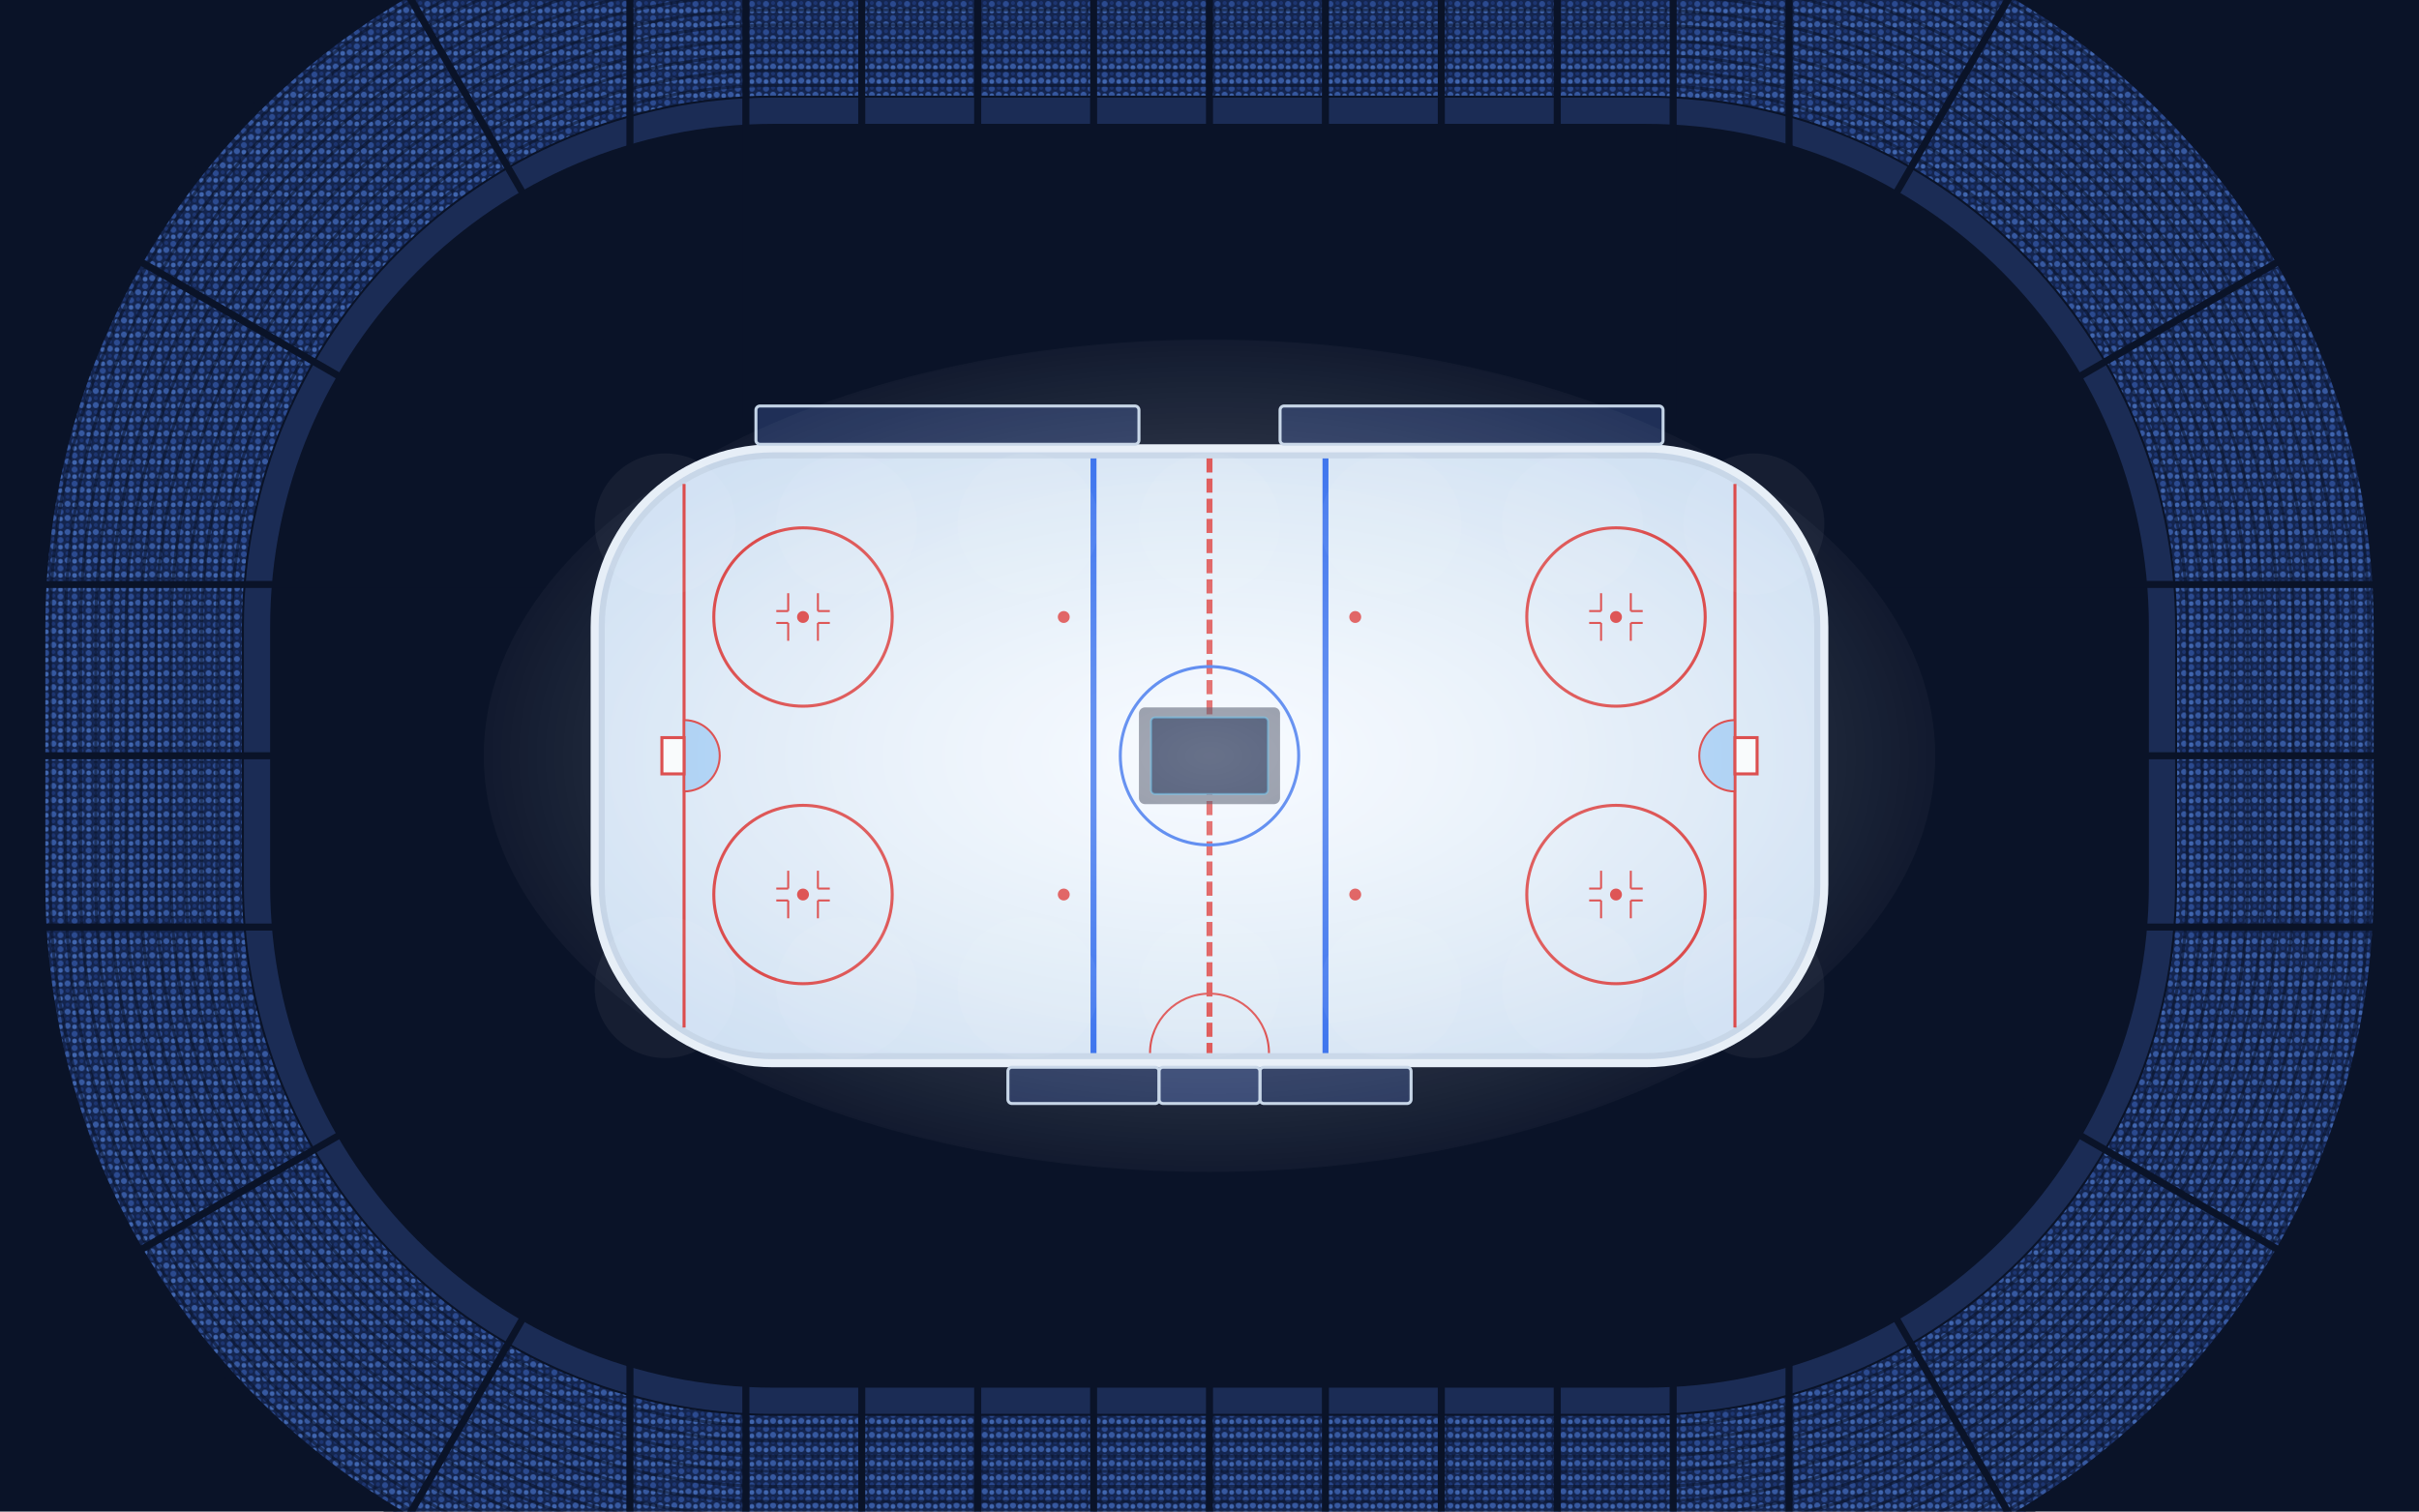
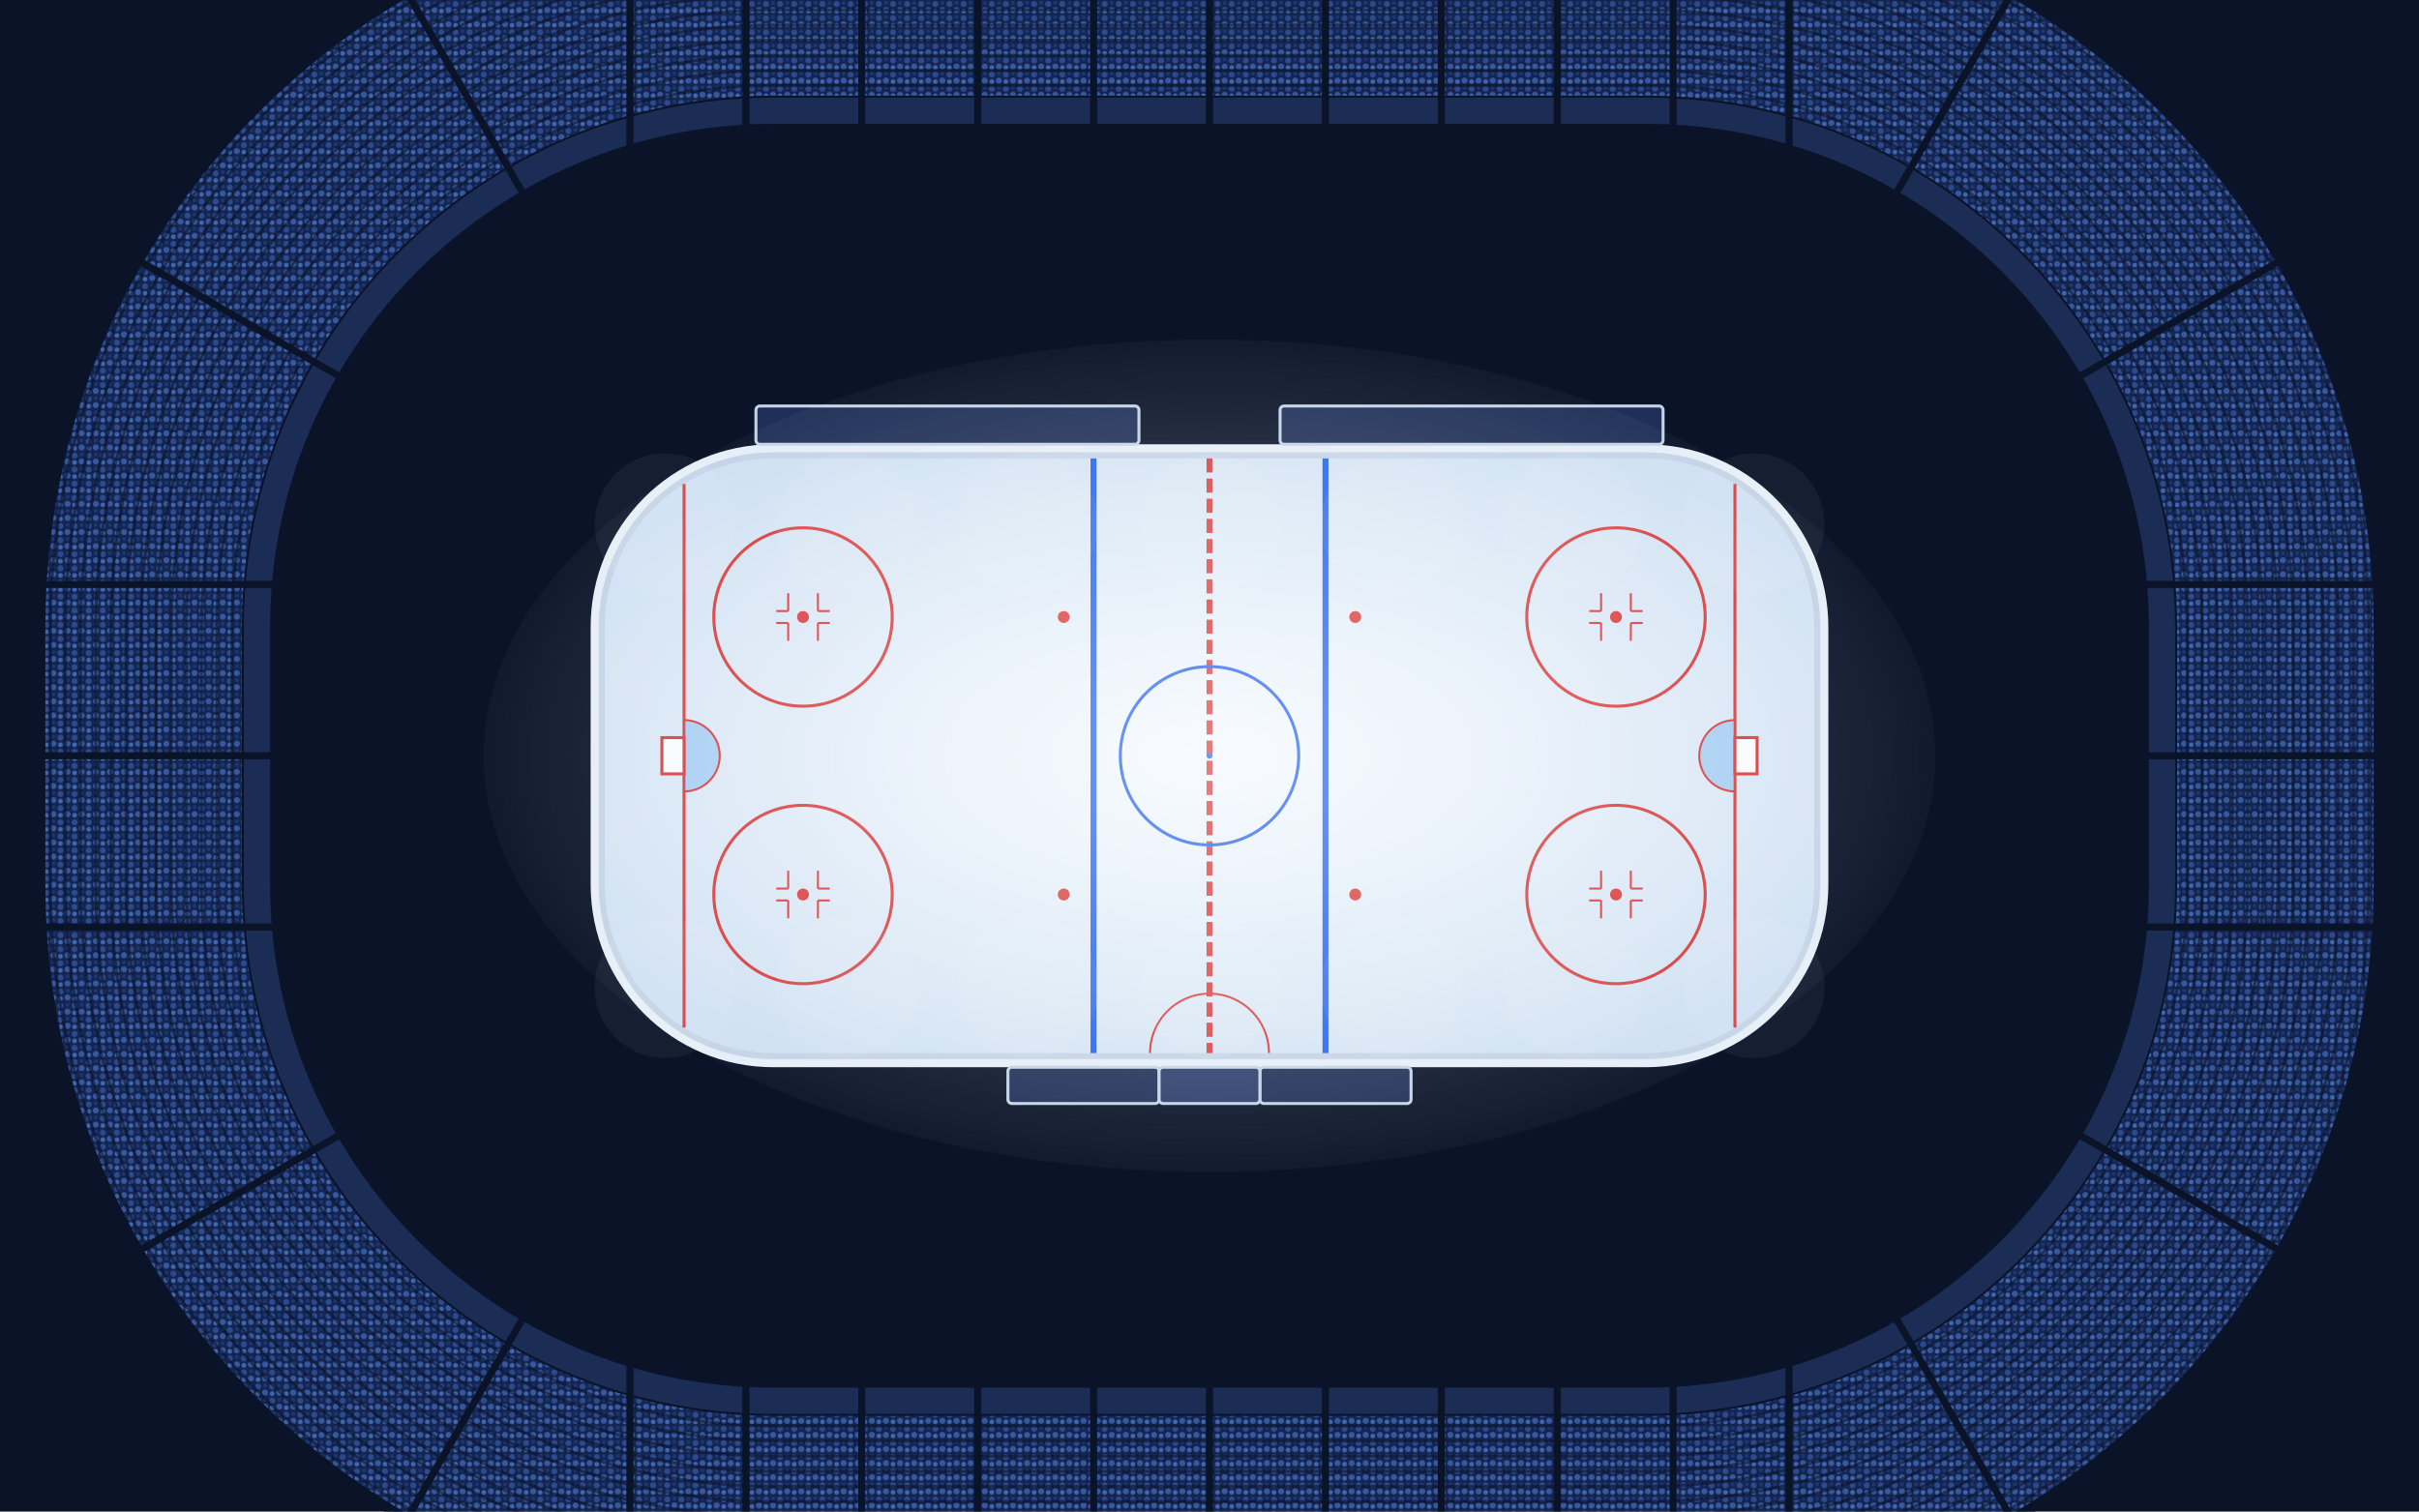
<svg xmlns="http://www.w3.org/2000/svg" viewBox="0 0 2400 1500" preserveAspectRatio="xMidYMid slice">
  <defs>
    <radialGradient id="ice" cx="50%" cy="50%" r="60%">
      <stop offset="0" stop-color="#f4f9ff" />
      <stop offset="1" stop-color="#cfe0f2" />
    </radialGradient>
    <radialGradient id="light" cx="50%" cy="50%" r="55%">
      <stop offset="0" stop-color="#fff" stop-opacity=".35" />
      <stop offset="1" stop-color="#fff" stop-opacity="0" />
    </radialGradient>
    <linearGradient id="seatA" x1="0" y1="0" x2="0" y2="1">
      <stop offset="0" stop-color="#1e3a8a" />
      <stop offset="1" stop-color="#172554" />
    </linearGradient>
    <pattern id="crowd" width="14" height="14" patternUnits="userSpaceOnUse">
      <rect width="14" height="14" fill="#14254f" />
      <circle cx="4" cy="4" r="3" fill="#2b4a8f" />
      <circle cx="11" cy="10" r="3" fill="#36589f" />
      <circle cx="11" cy="3" r="2" fill="#1d3570" />
      <circle cx="4" cy="11" r="2.4" fill="#4065ad" />
    </pattern>
  </defs>
  <rect width="2400" height="1500" fill="#0a1328" />
  <rect x="270.0" y="124.9" width="1860.0" height="1250.2" rx="497.2" fill="url(#crowd)" />
-   <rect x="560.0" y="414.9" width="1280.0" height="670.2" rx="207.2" fill="#0a1328" />
-   <rect x="550.0" y="404.9" width="1300.0" height="690.2" rx="217.2" fill="none" stroke="#0a1328" stroke-width="3" stroke-opacity=".55" />
-   <rect x="535.0" y="389.9" width="1330.0" height="720.2" rx="232.2" fill="none" stroke="#0a1328" stroke-width="3" stroke-opacity=".55" />
-   <rect x="520.0" y="374.9" width="1360.0" height="750.2" rx="247.2" fill="none" stroke="#0a1328" stroke-width="3" stroke-opacity=".55" />
-   <rect x="505.0" y="359.9" width="1390.0" height="780.2" rx="262.2" fill="none" stroke="#0a1328" stroke-width="3" stroke-opacity=".55" />
-   <rect x="490.0" y="344.9" width="1420.0" height="810.2" rx="277.2" fill="none" stroke="#0a1328" stroke-width="3" stroke-opacity=".55" />
-   <rect x="475.0" y="329.9" width="1450.0" height="840.2" rx="292.2" fill="none" stroke="#0a1328" stroke-width="3" stroke-opacity=".55" />
-   <rect x="460.0" y="314.9" width="1480.0" height="870.2" rx="307.2" fill="none" stroke="#0a1328" stroke-width="3" stroke-opacity=".55" />
-   <rect x="445.0" y="299.9" width="1510.0" height="900.2" rx="322.2" fill="none" stroke="#0a1328" stroke-width="3" stroke-opacity=".55" />
-   <rect x="430.0" y="284.9" width="1540.0" height="930.2" rx="337.2" fill="none" stroke="#0a1328" stroke-width="3" stroke-opacity=".55" />
-   <rect x="415.0" y="269.9" width="1570.0" height="960.2" rx="352.2" fill="none" stroke="#0a1328" stroke-width="3" stroke-opacity=".55" />
-   <rect x="400.0" y="254.9" width="1600.0" height="990.2" rx="367.2" fill="none" stroke="#0a1328" stroke-width="3" stroke-opacity=".55" />
-   <rect x="385.0" y="239.9" width="1630.0" height="1020.2" rx="382.2" fill="none" stroke="#0a1328" stroke-width="3" stroke-opacity=".55" />
-   <rect x="370.0" y="224.9" width="1660.0" height="1050.2" rx="397.2" fill="none" stroke="#0a1328" stroke-width="3" stroke-opacity=".55" />
-   <rect x="355.0" y="209.9" width="1690.0" height="1080.2" rx="412.2" fill="none" stroke="#0a1328" stroke-width="3" stroke-opacity=".55" />
-   <rect x="340.0" y="194.9" width="1720.0" height="1110.2" rx="427.2" fill="none" stroke="#0a1328" stroke-width="3" stroke-opacity=".55" />
-   <rect x="325.0" y="179.9" width="1750.0" height="1140.2" rx="442.2" fill="none" stroke="#0a1328" stroke-width="3" stroke-opacity=".55" />
-   <rect x="310.0" y="164.9" width="1780.0" height="1170.2" rx="457.2" fill="none" stroke="#0a1328" stroke-width="3" stroke-opacity=".55" />
-   <rect x="295.0" y="149.9" width="1810.0" height="1200.2" rx="472.2" fill="none" stroke="#0a1328" stroke-width="3" stroke-opacity=".55" />
-   <rect x="280.0" y="134.9" width="1840.0" height="1230.2" rx="487.2" fill="none" stroke="#0a1328" stroke-width="3" stroke-opacity=".55" />
+   <rect x="586.0" y="440.9" width="1228.0" height="618.2" rx="181.2" fill="#0a1328" />
+   <rect x="576.0" y="430.9" width="1248.0" height="638.2" rx="191.2" fill="none" stroke="#0a1328" stroke-width="3" stroke-opacity=".55" />
+   <rect x="561.0" y="415.9" width="1278.0" height="668.2" rx="206.2" fill="none" stroke="#0a1328" stroke-width="3" stroke-opacity=".55" />
+   <rect x="546.0" y="400.9" width="1308.0" height="698.2" rx="221.2" fill="none" stroke="#0a1328" stroke-width="3" stroke-opacity=".55" />
+   <rect x="531.0" y="385.9" width="1338.0" height="728.2" rx="236.2" fill="none" stroke="#0a1328" stroke-width="3" stroke-opacity=".55" />
+   <rect x="516.0" y="370.9" width="1368.0" height="758.2" rx="251.2" fill="none" stroke="#0a1328" stroke-width="3" stroke-opacity=".55" />
+   <rect x="501.0" y="355.9" width="1398.0" height="788.2" rx="266.2" fill="none" stroke="#0a1328" stroke-width="3" stroke-opacity=".55" />
+   <rect x="486.0" y="340.9" width="1428.0" height="818.2" rx="281.2" fill="none" stroke="#0a1328" stroke-width="3" stroke-opacity=".55" />
+   <rect x="471.0" y="325.9" width="1458.0" height="848.2" rx="296.2" fill="none" stroke="#0a1328" stroke-width="3" stroke-opacity=".55" />
+   <rect x="456.0" y="310.9" width="1488.0" height="878.2" rx="311.2" fill="none" stroke="#0a1328" stroke-width="3" stroke-opacity=".55" />
+   <rect x="441.0" y="295.9" width="1518.0" height="908.2" rx="326.2" fill="none" stroke="#0a1328" stroke-width="3" stroke-opacity=".55" />
+   <rect x="426.0" y="280.9" width="1548.0" height="938.2" rx="341.2" fill="none" stroke="#0a1328" stroke-width="3" stroke-opacity=".55" />
+   <rect x="411.0" y="265.9" width="1578.0" height="968.2" rx="356.2" fill="none" stroke="#0a1328" stroke-width="3" stroke-opacity=".55" />
+   <rect x="396.0" y="250.9" width="1608.0" height="998.2" rx="371.2" fill="none" stroke="#0a1328" stroke-width="3" stroke-opacity=".55" />
+   <rect x="381.0" y="235.9" width="1638.0" height="1028.2" rx="386.2" fill="none" stroke="#0a1328" stroke-width="3" stroke-opacity=".55" />
+   <rect x="366.0" y="220.9" width="1668.0" height="1058.2" rx="401.2" fill="none" stroke="#0a1328" stroke-width="3" stroke-opacity=".55" />
+   <rect x="351.0" y="205.9" width="1698.0" height="1088.2" rx="416.2" fill="none" stroke="#0a1328" stroke-width="3" stroke-opacity=".55" />
+   <rect x="336.0" y="190.9" width="1728.0" height="1118.2" rx="431.2" fill="none" stroke="#0a1328" stroke-width="3" stroke-opacity=".55" />
+   <rect x="321.0" y="175.9" width="1758.0" height="1148.2" rx="446.2" fill="none" stroke="#0a1328" stroke-width="3" stroke-opacity=".55" />
+   <rect x="306.0" y="160.9" width="1788.0" height="1178.2" rx="461.2" fill="none" stroke="#0a1328" stroke-width="3" stroke-opacity=".55" />
+   <rect x="291.0" y="145.9" width="1818.0" height="1208.2" rx="476.2" fill="none" stroke="#0a1328" stroke-width="3" stroke-opacity=".55" />
+   <rect x="276.0" y="130.9" width="1848.0" height="1238.2" rx="491.2" fill="none" stroke="#0a1328" stroke-width="3" stroke-opacity=".55" />
  <rect x="270.0" y="124.9" width="1860.0" height="1250.2" rx="497.2" fill="none" stroke="#0a1328" stroke-width="10" />
  <rect x="40.0" y="-105.1" width="2320.0" height="1710.2" rx="727.2" fill="url(#crowd)" />
  <rect x="240.0" y="94.9" width="1920.0" height="1310.2" rx="527.2" fill="#0a1328" />
  <rect x="230.0" y="84.9" width="1940.0" height="1330.2" rx="537.2" fill="none" stroke="#0a1328" stroke-width="3" stroke-opacity=".55" />
  <rect x="215.0" y="69.9" width="1970.0" height="1360.2" rx="552.2" fill="none" stroke="#0a1328" stroke-width="3" stroke-opacity=".55" />
  <rect x="200.0" y="54.9" width="2000.0" height="1390.2" rx="567.2" fill="none" stroke="#0a1328" stroke-width="3" stroke-opacity=".55" />
  <rect x="185.0" y="39.9" width="2030.0" height="1420.2" rx="582.2" fill="none" stroke="#0a1328" stroke-width="3" stroke-opacity=".55" />
  <rect x="170.0" y="24.9" width="2060.0" height="1450.2" rx="597.2" fill="none" stroke="#0a1328" stroke-width="3" stroke-opacity=".55" />
  <rect x="155.0" y="9.9" width="2090.0" height="1480.2" rx="612.2" fill="none" stroke="#0a1328" stroke-width="3" stroke-opacity=".55" />
  <rect x="140.0" y="-5.1" width="2120.0" height="1510.2" rx="627.2" fill="none" stroke="#0a1328" stroke-width="3" stroke-opacity=".55" />
  <rect x="125.0" y="-20.1" width="2150.0" height="1540.2" rx="642.2" fill="none" stroke="#0a1328" stroke-width="3" stroke-opacity=".55" />
  <rect x="110.0" y="-35.1" width="2180.0" height="1570.2" rx="657.2" fill="none" stroke="#0a1328" stroke-width="3" stroke-opacity=".55" />
  <rect x="95.0" y="-50.1" width="2210.0" height="1600.2" rx="672.2" fill="none" stroke="#0a1328" stroke-width="3" stroke-opacity=".55" />
  <rect x="80.0" y="-65.1" width="2240.0" height="1630.2" rx="687.2" fill="none" stroke="#0a1328" stroke-width="3" stroke-opacity=".55" />
  <rect x="65.0" y="-80.1" width="2270.0" height="1660.2" rx="702.2" fill="none" stroke="#0a1328" stroke-width="3" stroke-opacity=".55" />
  <rect x="50.0" y="-95.1" width="2300.0" height="1690.2" rx="717.2" fill="none" stroke="#0a1328" stroke-width="3" stroke-opacity=".55" />
  <rect x="40.0" y="-105.1" width="2320.0" height="1710.2" rx="727.2" fill="none" stroke="#0a1328" stroke-width="10" />
  <rect x="255.0" y="109.9" width="1890.0" height="1280.2" rx="512.2" fill="none" stroke="#1b2c55" stroke-width="26" />
-   <line x1="625.0" y1="-105.1" x2="625.0" y2="414.9" stroke="#0a1328" stroke-width="7" />
-   <line x1="625.0" y1="1085.1" x2="625.0" y2="1605.1" stroke="#0a1328" stroke-width="7" />
-   <line x1="740.0" y1="-105.1" x2="740.0" y2="414.9" stroke="#0a1328" stroke-width="7" />
-   <line x1="740.0" y1="1085.1" x2="740.0" y2="1605.1" stroke="#0a1328" stroke-width="7" />
-   <line x1="855.0" y1="-105.1" x2="855.0" y2="414.9" stroke="#0a1328" stroke-width="7" />
-   <line x1="855.0" y1="1085.1" x2="855.0" y2="1605.1" stroke="#0a1328" stroke-width="7" />
-   <line x1="970.0" y1="-105.1" x2="970.0" y2="414.9" stroke="#0a1328" stroke-width="7" />
-   <line x1="970.0" y1="1085.1" x2="970.0" y2="1605.1" stroke="#0a1328" stroke-width="7" />
-   <line x1="1085.0" y1="-105.1" x2="1085.0" y2="414.9" stroke="#0a1328" stroke-width="7" />
-   <line x1="1085.0" y1="1085.1" x2="1085.0" y2="1605.1" stroke="#0a1328" stroke-width="7" />
-   <line x1="1200.0" y1="-105.1" x2="1200.0" y2="414.9" stroke="#0a1328" stroke-width="7" />
-   <line x1="1200.0" y1="1085.1" x2="1200.0" y2="1605.1" stroke="#0a1328" stroke-width="7" />
-   <line x1="1315.0" y1="-105.1" x2="1315.0" y2="414.9" stroke="#0a1328" stroke-width="7" />
-   <line x1="1315.0" y1="1085.1" x2="1315.0" y2="1605.1" stroke="#0a1328" stroke-width="7" />
-   <line x1="1430.0" y1="-105.1" x2="1430.0" y2="414.9" stroke="#0a1328" stroke-width="7" />
-   <line x1="1430.0" y1="1085.1" x2="1430.0" y2="1605.1" stroke="#0a1328" stroke-width="7" />
-   <line x1="1545.0" y1="-105.1" x2="1545.0" y2="414.9" stroke="#0a1328" stroke-width="7" />
-   <line x1="1545.0" y1="1085.1" x2="1545.0" y2="1605.1" stroke="#0a1328" stroke-width="7" />
-   <line x1="1660.0" y1="-105.1" x2="1660.0" y2="414.9" stroke="#0a1328" stroke-width="7" />
-   <line x1="1660.0" y1="1085.1" x2="1660.0" y2="1605.1" stroke="#0a1328" stroke-width="7" />
-   <line x1="1775.0" y1="-105.1" x2="1775.0" y2="414.9" stroke="#0a1328" stroke-width="7" />
-   <line x1="1775.0" y1="1085.1" x2="1775.0" y2="1605.1" stroke="#0a1328" stroke-width="7" />
-   <line x1="40.0" y1="580.0" x2="560.0" y2="580.0" stroke="#0a1328" stroke-width="7" />
-   <line x1="1840.0" y1="580.0" x2="2360.0" y2="580.0" stroke="#0a1328" stroke-width="7" />
-   <line x1="40.0" y1="750.0" x2="560.0" y2="750.0" stroke="#0a1328" stroke-width="7" />
-   <line x1="1840.0" y1="750.0" x2="2360.0" y2="750.0" stroke="#0a1328" stroke-width="7" />
-   <line x1="40.0" y1="920.0" x2="560.0" y2="920.0" stroke="#0a1328" stroke-width="7" />
-   <line x1="1840.0" y1="920.0" x2="2360.0" y2="920.0" stroke="#0a1328" stroke-width="7" />
-   <line x1="587.8" y1="518.5" x2="137.4" y2="258.5" stroke="#0a1328" stroke-width="7" />
-   <line x1="663.6" y1="442.7" x2="403.6" y2="-7.7" stroke="#0a1328" stroke-width="7" />
-   <line x1="587.8" y1="981.5" x2="137.4" y2="1241.5" stroke="#0a1328" stroke-width="7" />
-   <line x1="663.6" y1="1057.3" x2="403.6" y2="1507.7" stroke="#0a1328" stroke-width="7" />
-   <line x1="1812.2" y1="518.5" x2="2262.6" y2="258.5" stroke="#0a1328" stroke-width="7" />
-   <line x1="1736.4" y1="442.7" x2="1996.4" y2="-7.7" stroke="#0a1328" stroke-width="7" />
-   <line x1="1812.2" y1="981.5" x2="2262.6" y2="1241.5" stroke="#0a1328" stroke-width="7" />
-   <line x1="1736.4" y1="1057.3" x2="1996.4" y2="1507.7" stroke="#0a1328" stroke-width="7" />
+   <line x1="625.0" y1="-105.1" x2="625.0" y2="394.9" stroke="#0a1328" stroke-width="7" />
+   <line x1="625.0" y1="1105.1" x2="625.0" y2="1605.1" stroke="#0a1328" stroke-width="7" />
+   <line x1="740.0" y1="-105.1" x2="740.0" y2="394.9" stroke="#0a1328" stroke-width="7" />
+   <line x1="740.0" y1="1105.1" x2="740.0" y2="1605.1" stroke="#0a1328" stroke-width="7" />
+   <line x1="855.0" y1="-105.1" x2="855.0" y2="394.9" stroke="#0a1328" stroke-width="7" />
+   <line x1="855.0" y1="1105.1" x2="855.0" y2="1605.1" stroke="#0a1328" stroke-width="7" />
+   <line x1="970.0" y1="-105.1" x2="970.0" y2="394.9" stroke="#0a1328" stroke-width="7" />
+   <line x1="970.0" y1="1105.1" x2="970.0" y2="1605.1" stroke="#0a1328" stroke-width="7" />
+   <line x1="1085.0" y1="-105.1" x2="1085.0" y2="394.9" stroke="#0a1328" stroke-width="7" />
+   <line x1="1085.0" y1="1105.1" x2="1085.0" y2="1605.1" stroke="#0a1328" stroke-width="7" />
+   <line x1="1200.0" y1="-105.1" x2="1200.0" y2="394.9" stroke="#0a1328" stroke-width="7" />
+   <line x1="1200.0" y1="1105.1" x2="1200.0" y2="1605.1" stroke="#0a1328" stroke-width="7" />
+   <line x1="1315.0" y1="-105.1" x2="1315.0" y2="394.9" stroke="#0a1328" stroke-width="7" />
+   <line x1="1315.0" y1="1105.1" x2="1315.0" y2="1605.1" stroke="#0a1328" stroke-width="7" />
+   <line x1="1430.0" y1="-105.1" x2="1430.0" y2="394.9" stroke="#0a1328" stroke-width="7" />
+   <line x1="1430.0" y1="1105.1" x2="1430.0" y2="1605.1" stroke="#0a1328" stroke-width="7" />
+   <line x1="1545.0" y1="-105.1" x2="1545.0" y2="394.9" stroke="#0a1328" stroke-width="7" />
+   <line x1="1545.0" y1="1105.1" x2="1545.0" y2="1605.1" stroke="#0a1328" stroke-width="7" />
+   <line x1="1660.0" y1="-105.1" x2="1660.0" y2="394.9" stroke="#0a1328" stroke-width="7" />
+   <line x1="1660.0" y1="1105.1" x2="1660.0" y2="1605.1" stroke="#0a1328" stroke-width="7" />
+   <line x1="1775.0" y1="-105.1" x2="1775.0" y2="394.9" stroke="#0a1328" stroke-width="7" />
+   <line x1="1775.0" y1="1105.1" x2="1775.0" y2="1605.1" stroke="#0a1328" stroke-width="7" />
+   <line x1="40.0" y1="580.0" x2="580.0" y2="580.0" stroke="#0a1328" stroke-width="7" />
+   <line x1="1820.0" y1="580.0" x2="2360.0" y2="580.0" stroke="#0a1328" stroke-width="7" />
+   <line x1="40.0" y1="750.0" x2="580.0" y2="750.0" stroke="#0a1328" stroke-width="7" />
+   <line x1="1820.0" y1="750.0" x2="2360.0" y2="750.0" stroke="#0a1328" stroke-width="7" />
+   <line x1="40.0" y1="920.0" x2="580.0" y2="920.0" stroke="#0a1328" stroke-width="7" />
+   <line x1="1820.0" y1="920.0" x2="2360.0" y2="920.0" stroke="#0a1328" stroke-width="7" />
+   <line x1="605.1" y1="528.5" x2="137.4" y2="258.5" stroke="#0a1328" stroke-width="7" />
+   <line x1="673.6" y1="460.0" x2="403.6" y2="-7.7" stroke="#0a1328" stroke-width="7" />
+   <line x1="605.1" y1="971.5" x2="137.4" y2="1241.5" stroke="#0a1328" stroke-width="7" />
+   <line x1="673.6" y1="1040.0" x2="403.6" y2="1507.7" stroke="#0a1328" stroke-width="7" />
+   <line x1="1794.9" y1="528.5" x2="2262.6" y2="258.5" stroke="#0a1328" stroke-width="7" />
+   <line x1="1726.4" y1="460.0" x2="1996.4" y2="-7.7" stroke="#0a1328" stroke-width="7" />
+   <line x1="1794.9" y1="971.5" x2="2262.6" y2="1241.5" stroke="#0a1328" stroke-width="7" />
+   <line x1="1726.4" y1="1040.0" x2="1996.4" y2="1507.7" stroke="#0a1328" stroke-width="7" />
  <rect x="586.0" y="440.9" width="1228.0" height="618.2" rx="181.2" fill="#e5edf7" />
  <rect x="594.0" y="448.9" width="1212.0" height="602.2" rx="173.2" fill="#c3d3e6" />
  <rect x="600.0" y="454.9" width="1200.0" height="590.2" rx="167.2" fill="url(#ice)" />
  <rect x="750.0" y="402.9" width="380.0" height="38.0" rx="4.0" fill="#1f2f57" stroke="#c3d3e6" stroke-width="3" />
  <rect x="1000.0" y="1059.1" width="150.0" height="36.0" rx="4.0" fill="#1f2f57" stroke="#c3d3e6" stroke-width="3" />
  <rect x="1270.0" y="402.9" width="380.0" height="38.0" rx="4.0" fill="#1f2f57" stroke="#c3d3e6" stroke-width="3" />
  <rect x="1250.0" y="1059.1" width="150.0" height="36.0" rx="4.0" fill="#1f2f57" stroke="#c3d3e6" stroke-width="3" />
  <rect x="1150.0" y="1059.1" width="100.0" height="36.0" rx="4.0" fill="#2b3d6b" stroke="#c3d3e6" stroke-width="3" />
  <g fill="none">
    <line x1="1200.0" y1="454.918" x2="1200.0" y2="1045.082" stroke="#d83a3a" stroke-width="5.9" stroke-dasharray="14 6" />
    <line x1="1084.918" y1="454.918" x2="1084.918" y2="1045.082" stroke="#2563eb" stroke-width="5.9" />
    <line x1="678.689" y1="480.3" x2="678.689" y2="1019.7" stroke="#d83a3a" stroke-width="3" />
    <path d="M678.689,714.6 A35.4,35.4 0 0 1 678.689,785.4 Z" fill="#7cb7f0" fill-opacity=".55" stroke="#d83a3a" stroke-width="2" />
    <rect x="656.7" y="732.0" width="22.0" height="36.0" fill="#f8fafc" stroke="#d83a3a" stroke-width="3" />
    <circle cx="796.7" cy="612.3" r="88.5" stroke="#d83a3a" stroke-width="3" />
    <circle cx="796.7" cy="612.3" r="5.9" fill="#d83a3a" />
    <path d="M782.0,606.4 h-11.8 M782.0,606.4 v-17.7" stroke="#d83a3a" stroke-width="2" />
    <path d="M782.0,618.2 h-11.8 M782.0,618.2 v17.7" stroke="#d83a3a" stroke-width="2" />
    <path d="M811.5,606.4 h11.8 M811.5,606.4 v-17.7" stroke="#d83a3a" stroke-width="2" />
    <path d="M811.5,618.2 h11.8 M811.5,618.2 v17.7" stroke="#d83a3a" stroke-width="2" />
    <circle cx="1055.4" cy="612.3" r="5.9" fill="#d83a3a" />
    <circle cx="796.7" cy="887.7" r="88.5" stroke="#d83a3a" stroke-width="3" />
    <circle cx="796.7" cy="887.7" r="5.9" fill="#d83a3a" />
    <path d="M782.0,881.8 h-11.8 M782.0,881.8 v-17.7" stroke="#d83a3a" stroke-width="2" />
    <path d="M782.0,893.6 h-11.8 M782.0,893.6 v17.7" stroke="#d83a3a" stroke-width="2" />
    <path d="M811.5,881.8 h11.8 M811.5,881.8 v-17.7" stroke="#d83a3a" stroke-width="2" />
    <path d="M811.5,893.6 h11.8 M811.5,893.6 v17.7" stroke="#d83a3a" stroke-width="2" />
    <circle cx="1055.4" cy="887.7" r="5.9" fill="#d83a3a" />
    <line x1="1315.082" y1="454.918" x2="1315.082" y2="1045.082" stroke="#2563eb" stroke-width="5.9" />
    <line x1="1721.311" y1="480.3" x2="1721.311" y2="1019.7" stroke="#d83a3a" stroke-width="3" />
    <path d="M1721.311,714.6 A35.4,35.4 0 0 0 1721.311,785.4 Z" fill="#7cb7f0" fill-opacity=".55" stroke="#d83a3a" stroke-width="2" />
    <rect x="1721.3" y="732.0" width="22.0" height="36.0" fill="#f8fafc" stroke="#d83a3a" stroke-width="3" />
    <circle cx="1603.3" cy="612.3" r="88.5" stroke="#d83a3a" stroke-width="3" />
    <circle cx="1603.3" cy="612.3" r="5.9" fill="#d83a3a" />
    <path d="M1588.5,606.4 h-11.8 M1588.5,606.4 v-17.7" stroke="#d83a3a" stroke-width="2" />
    <path d="M1588.5,618.2 h-11.8 M1588.5,618.2 v17.7" stroke="#d83a3a" stroke-width="2" />
    <path d="M1618.0,606.4 h11.8 M1618.0,606.4 v-17.7" stroke="#d83a3a" stroke-width="2" />
    <path d="M1618.0,618.2 h11.8 M1618.0,618.2 v17.7" stroke="#d83a3a" stroke-width="2" />
    <circle cx="1344.6" cy="612.3" r="5.9" fill="#d83a3a" />
    <circle cx="1603.3" cy="887.7" r="88.5" stroke="#d83a3a" stroke-width="3" />
    <circle cx="1603.3" cy="887.7" r="5.9" fill="#d83a3a" />
    <path d="M1588.5,881.8 h-11.8 M1588.5,881.8 v-17.7" stroke="#d83a3a" stroke-width="2" />
    <path d="M1588.5,893.6 h-11.8 M1588.5,893.6 v17.7" stroke="#d83a3a" stroke-width="2" />
    <path d="M1618.0,881.8 h11.8 M1618.0,881.8 v-17.7" stroke="#d83a3a" stroke-width="2" />
    <path d="M1618.0,893.6 h11.8 M1618.0,893.6 v17.7" stroke="#d83a3a" stroke-width="2" />
    <circle cx="1344.6" cy="887.7" r="5.9" fill="#d83a3a" />
    <circle cx="1200.0" cy="750.0" r="88.5" stroke="#2563eb" stroke-width="3" />
    <circle cx="1200.0" cy="750.0" r="3.0" fill="#2563eb" />
    <path d="M1141.0,1045.082 A59.0,59.0 0 0 1 1259.0,1045.082" stroke="#d83a3a" stroke-width="2" />
  </g>
-   <rect x="1130.0" y="702.0" width="140" height="96" rx="6" fill="#0b1530" fill-opacity=".55" />
-   <rect x="1142.0" y="712.0" width="116" height="76" rx="4" fill="#15244a" stroke="#38bdf8" stroke-opacity=".5" stroke-width="2" />
  <ellipse cx="1200.0" cy="750.0" rx="720" ry="413" fill="url(#light)" />
  <circle cx="660.0" cy="520.0" r="70" fill="#fff" fill-opacity=".05" />
  <circle cx="660.0" cy="980.0" r="70" fill="#fff" fill-opacity=".05" />
  <circle cx="840.0" cy="520.0" r="70" fill="#fff" fill-opacity=".05" />
  <circle cx="840.0" cy="980.0" r="70" fill="#fff" fill-opacity=".05" />
  <circle cx="1020.0" cy="520.0" r="70" fill="#fff" fill-opacity=".05" />
  <circle cx="1020.0" cy="980.0" r="70" fill="#fff" fill-opacity=".05" />
  <circle cx="1200.0" cy="520.0" r="70" fill="#fff" fill-opacity=".05" />
  <circle cx="1200.0" cy="980.0" r="70" fill="#fff" fill-opacity=".05" />
  <circle cx="1380.0" cy="520.0" r="70" fill="#fff" fill-opacity=".05" />
  <circle cx="1380.0" cy="980.0" r="70" fill="#fff" fill-opacity=".05" />
  <circle cx="1560.0" cy="520.0" r="70" fill="#fff" fill-opacity=".05" />
  <circle cx="1560.0" cy="980.0" r="70" fill="#fff" fill-opacity=".05" />
  <circle cx="1740.0" cy="520.0" r="70" fill="#fff" fill-opacity=".05" />
  <circle cx="1740.0" cy="980.0" r="70" fill="#fff" fill-opacity=".05" />
</svg>
